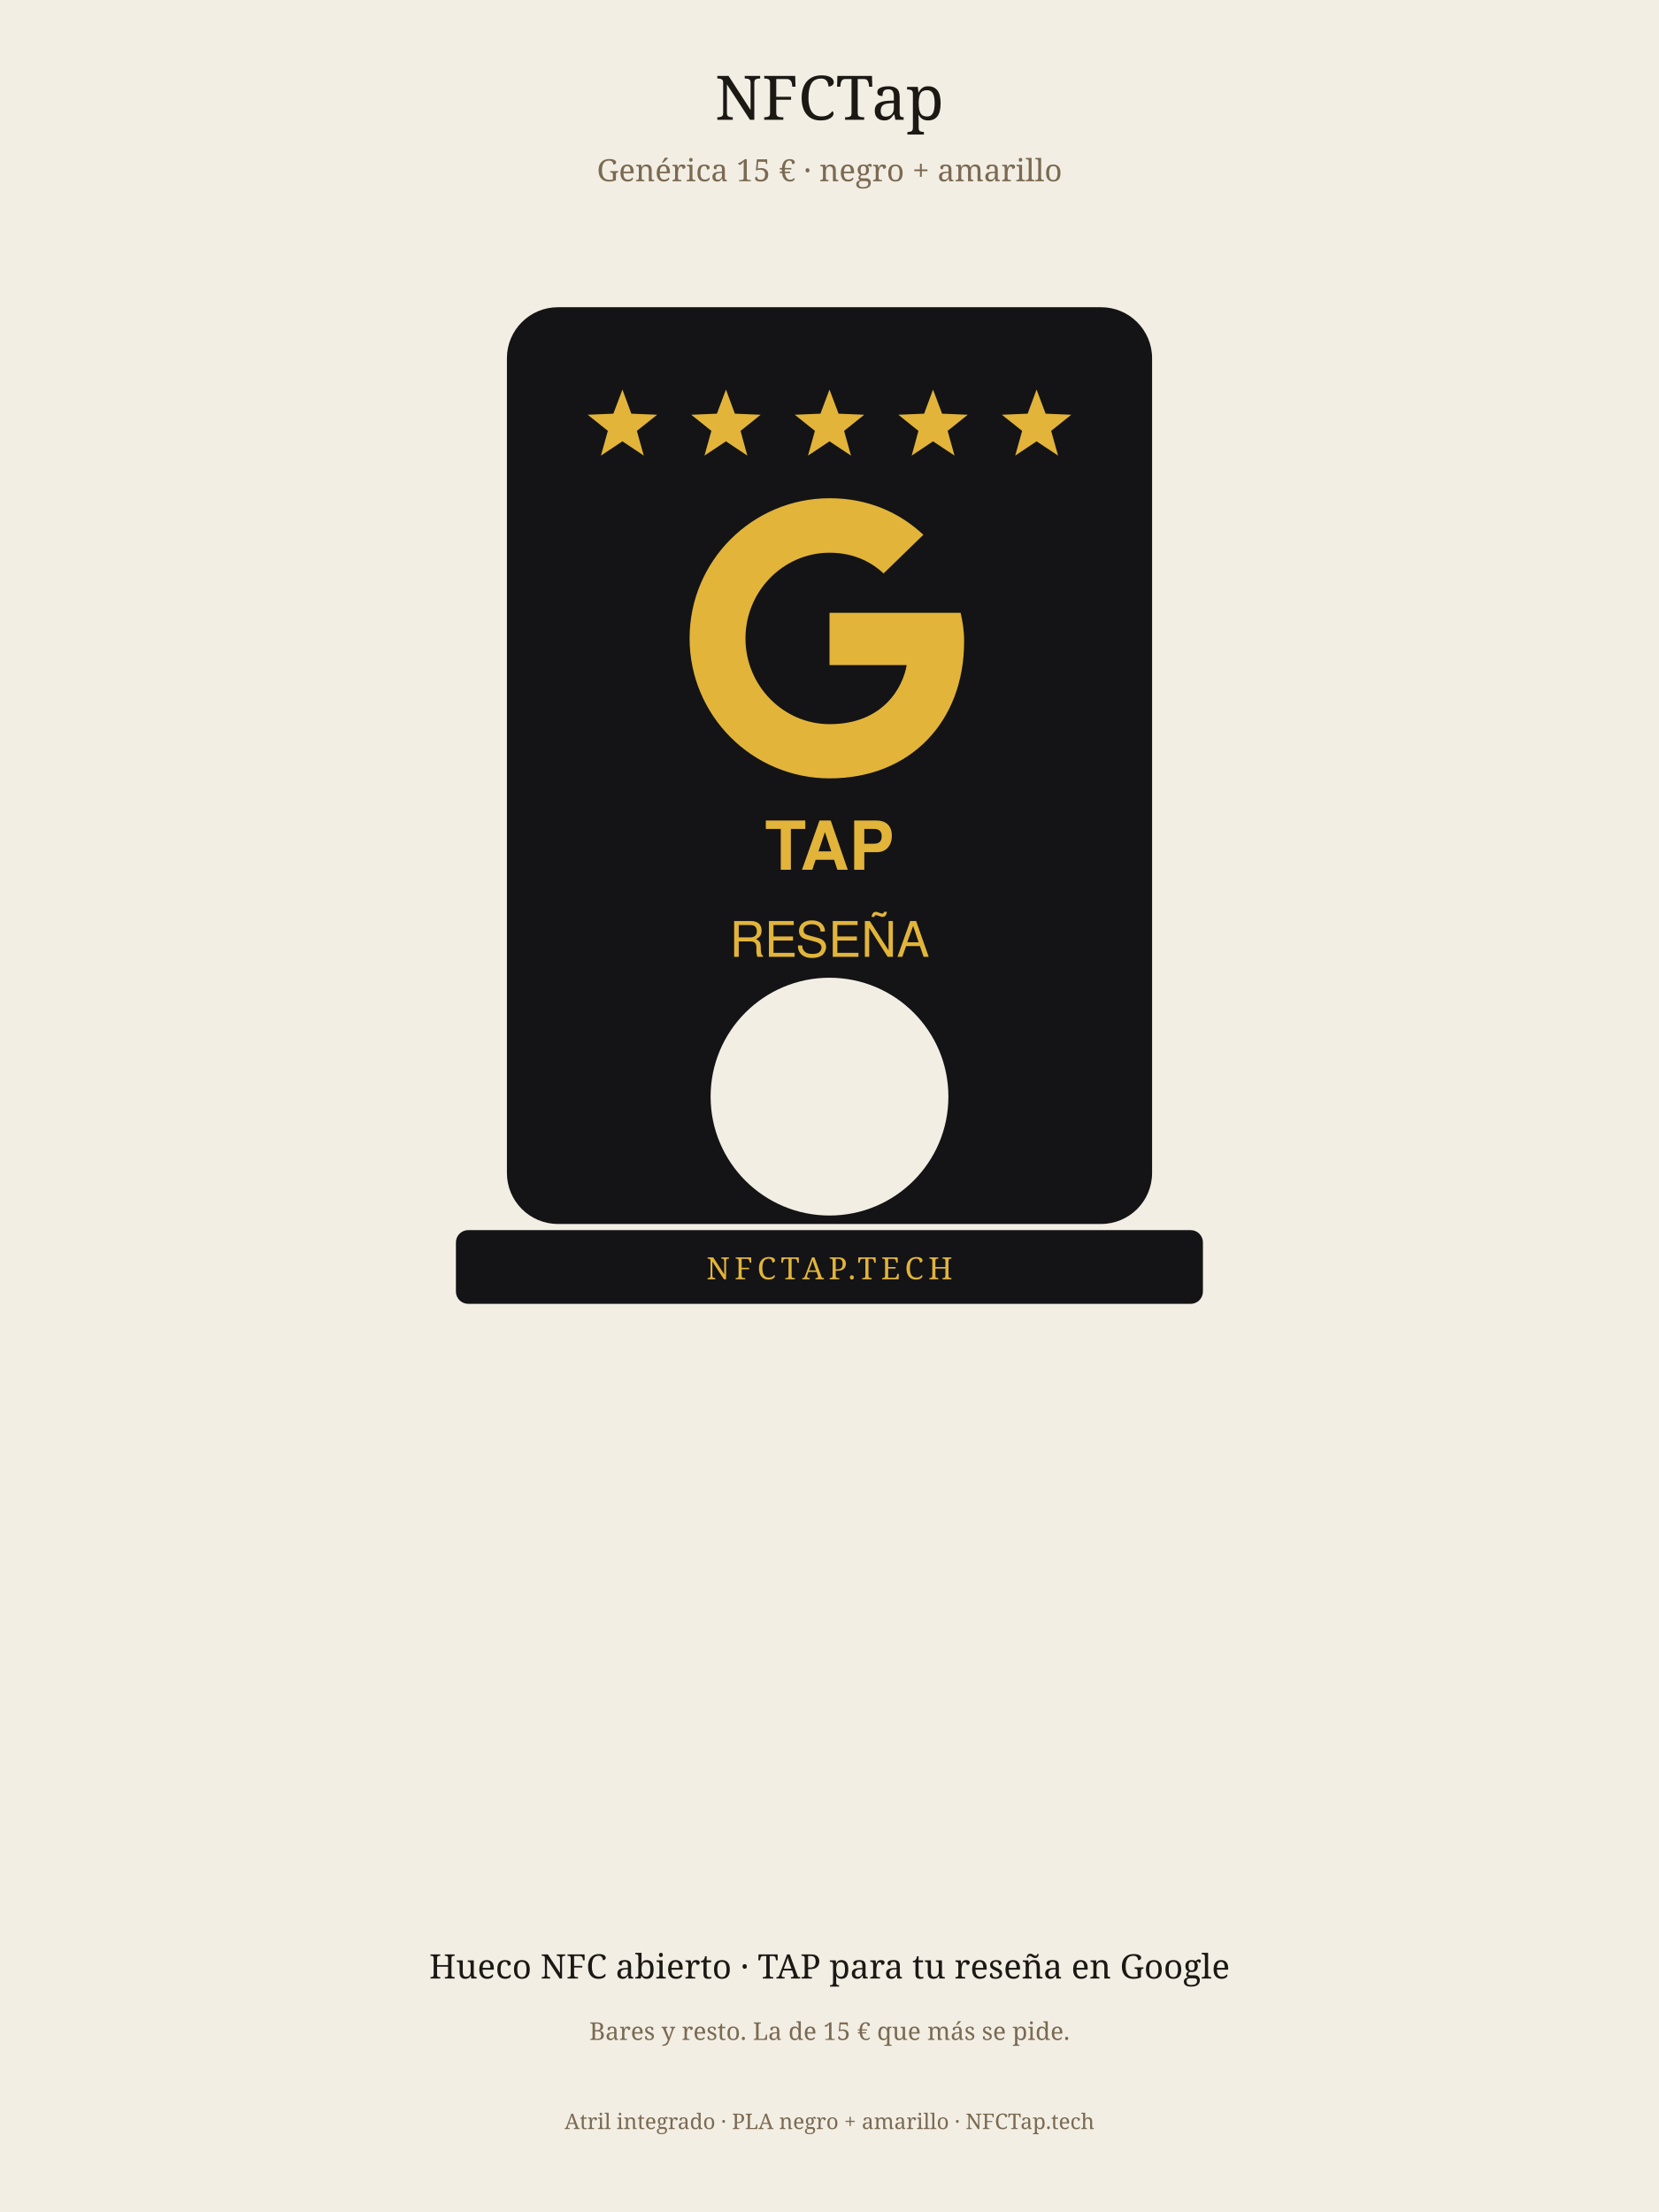
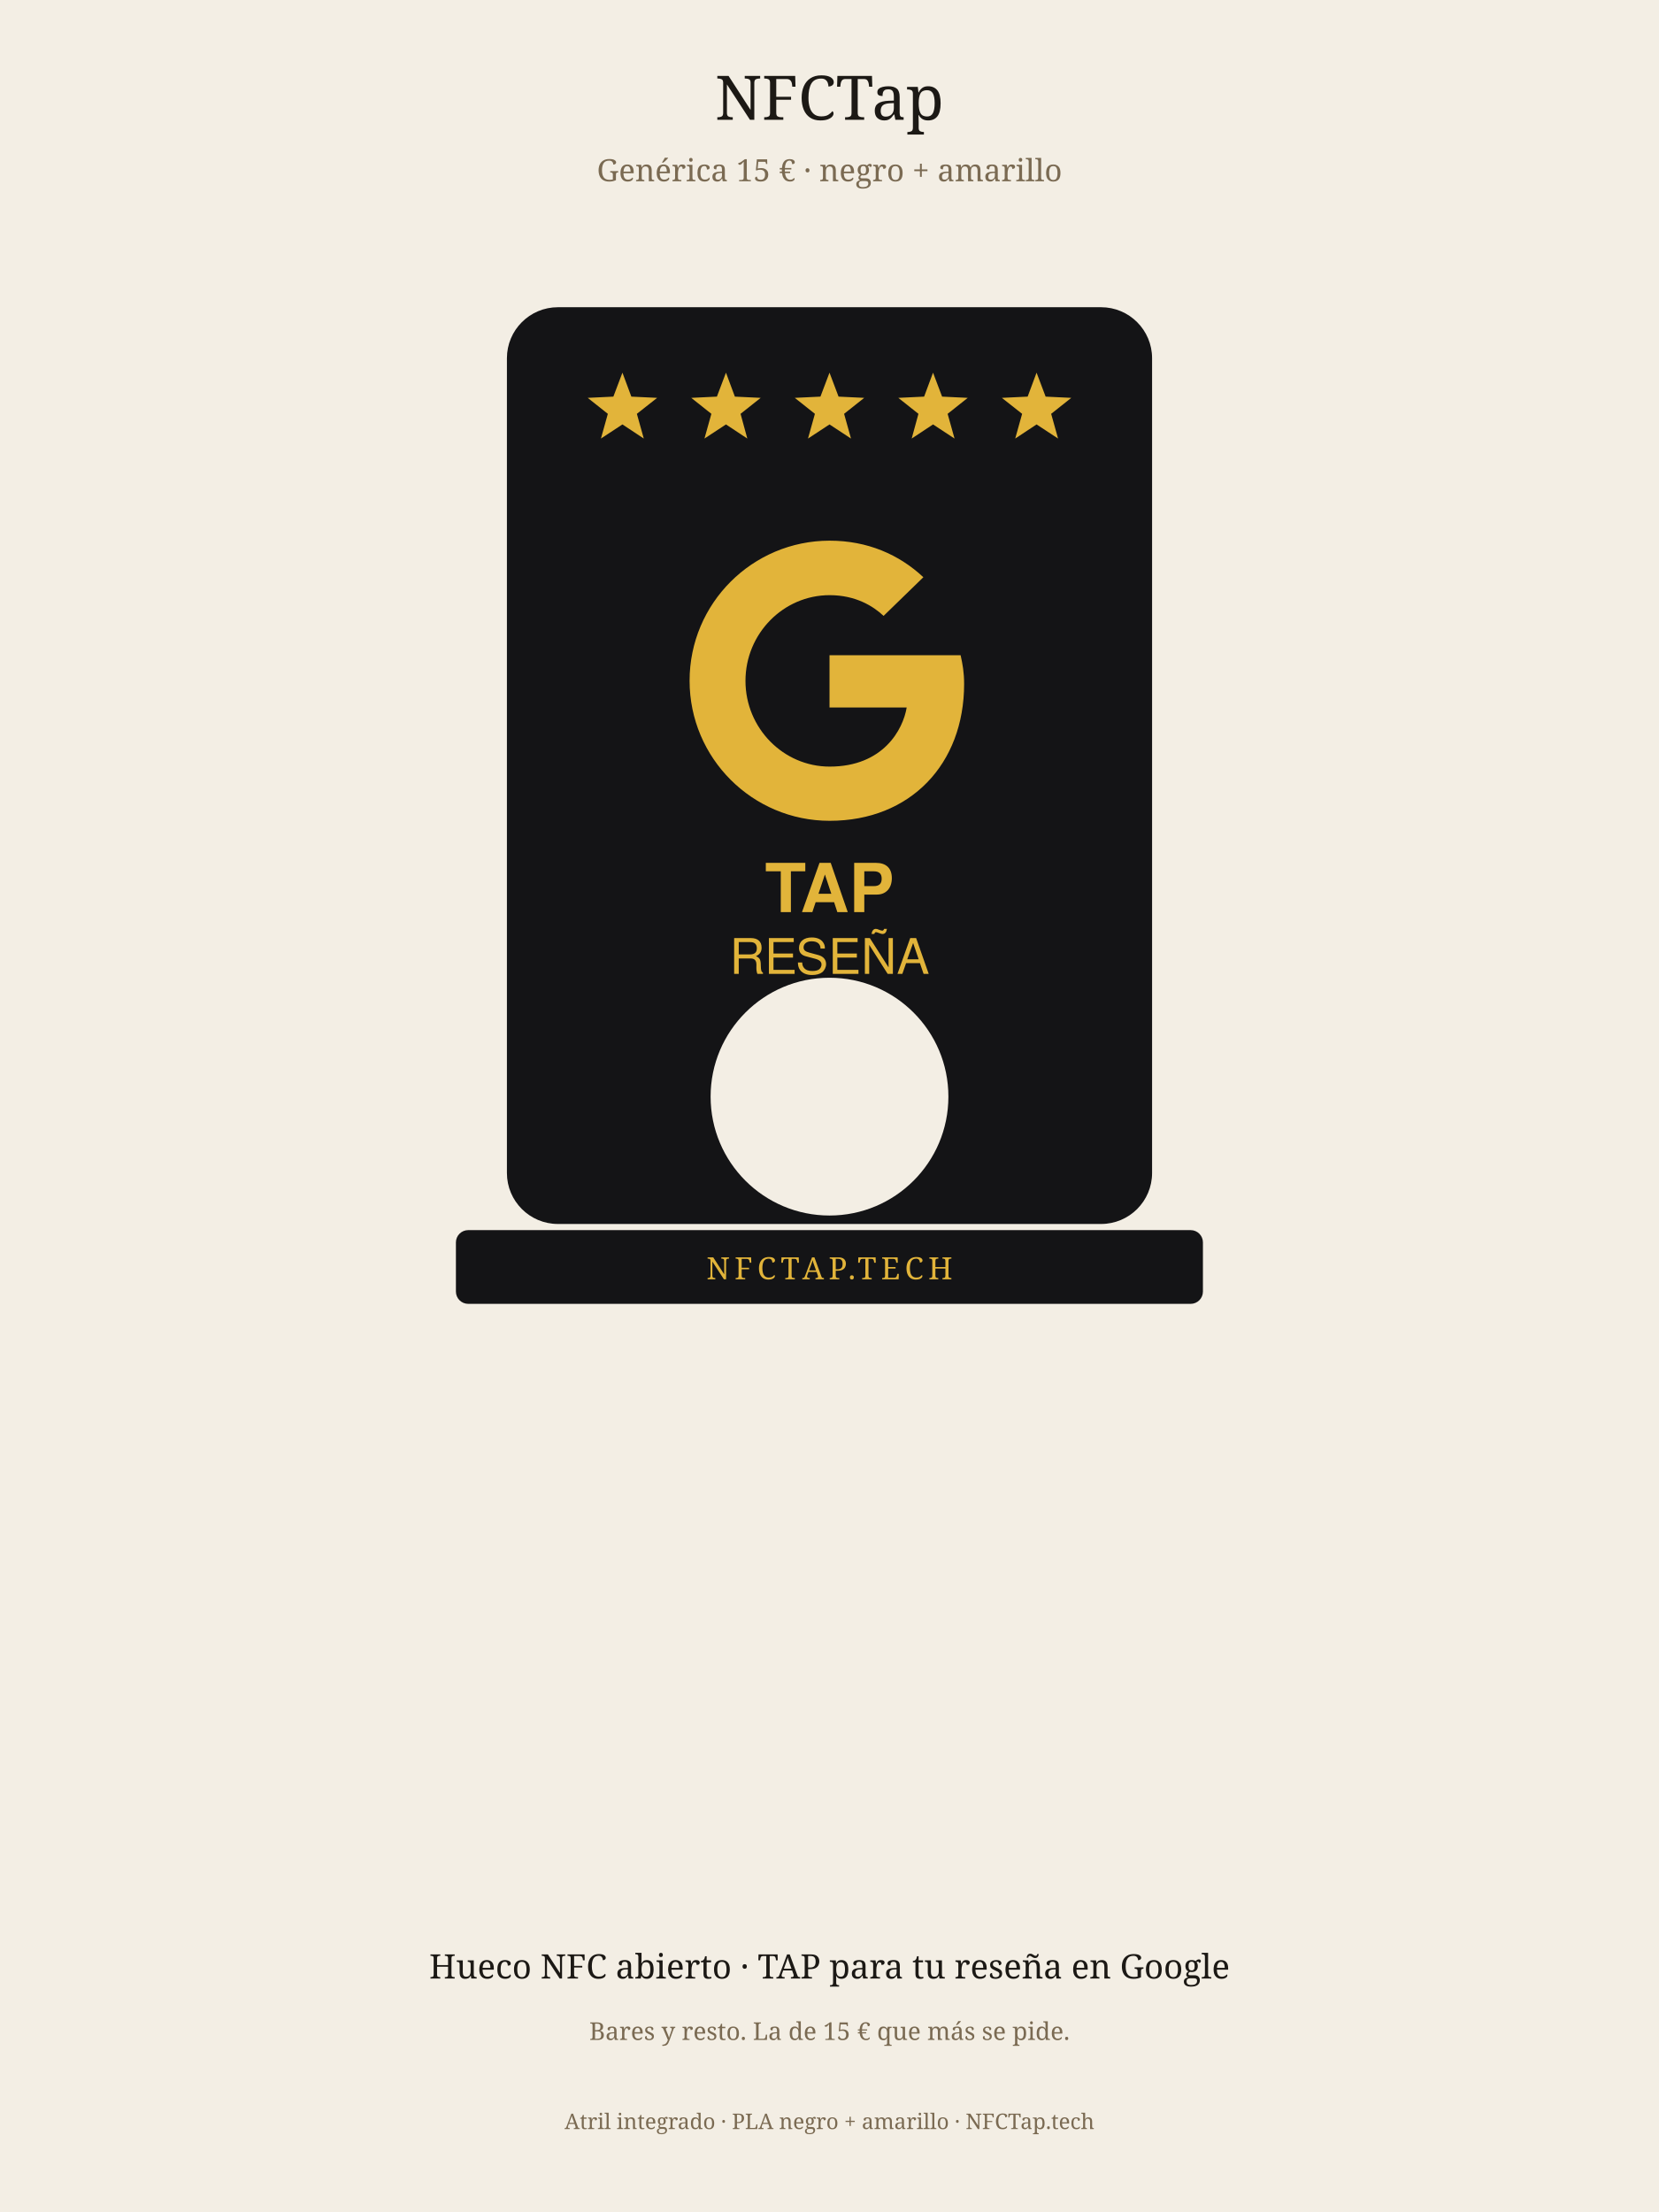
<svg xmlns="http://www.w3.org/2000/svg" viewBox="0 0 1080 1440" width="1080" height="1440">
  <rect width="1080" height="1440" fill="#F3EEE4" />
  <text x="540" y="78" text-anchor="middle" fill="#1C1915" font-family="Georgia, serif" font-size="40">NFCTap</text>
  <text x="540" y="118" text-anchor="middle" fill="#7A6A52" font-family="Georgia, serif" font-size="20">Genérica 15 € · negro + amarillo</text>
  <rect x="330.0" y="200.0" width="420.0" height="596.8" rx="33.2" fill="#141416" />
-   <polygon points="405.2,253.6 411.0,269.3 427.8,270.0 414.6,280.5 419.1,296.6 405.2,287.3 391.2,296.6 395.7,280.5 382.6,270.0 399.3,269.3" fill="#E2B43A" />
-   <polygon points="472.6,253.6 478.4,269.3 495.2,270.0 482.1,280.5 486.5,296.6 472.6,287.3 458.6,296.6 463.1,280.5 450.0,270.0 466.7,269.3" fill="#E2B43A" />
-   <polygon points="540.0,253.6 545.9,269.3 562.6,270.0 549.5,280.5 554.0,296.6 540.0,287.3 526.0,296.6 530.5,280.5 517.4,270.0 534.1,269.3" fill="#E2B43A" />
-   <polygon points="607.4,253.6 613.3,269.3 630.0,270.0 616.9,280.5 621.4,296.6 607.4,287.3 593.5,296.6 597.9,280.5 584.8,270.0 601.6,269.3" fill="#E2B43A" />
-   <polygon points="674.8,253.6 680.7,269.3 697.4,270.0 684.3,280.5 688.8,296.6 674.8,287.3 660.9,296.6 665.4,280.5 652.2,270.0 669.0,269.3" fill="#E2B43A" />
-   <g transform="translate(448.816 324.342) scale(10.13158)">
+   <polygon points="405.2,242.6 411.0,258.2 427.8,259.0 414.6,269.4 419.1,285.5 405.2,276.3 391.2,285.5 395.7,269.4 382.6,259.0 399.3,258.2" fill="#E2B43A" />
+   <polygon points="472.6,242.6 478.4,258.2 495.2,259.0 482.1,269.4 486.5,285.5 472.6,276.3 458.6,285.5 463.1,269.4 450.0,259.0 466.7,258.2" fill="#E2B43A" />
+   <polygon points="540.0,242.6 545.9,258.2 562.6,259.0 549.5,269.4 554.0,285.5 540.0,276.3 526.0,285.5 530.5,269.4 517.4,259.0 534.1,258.2" fill="#E2B43A" />
+   <polygon points="607.4,242.6 613.3,258.2 630.0,259.0 616.9,269.4 621.4,285.5 607.4,276.3 593.5,285.5 597.9,269.4 584.8,259.0 601.6,258.2" fill="#E2B43A" />
+   <polygon points="674.8,242.6 680.7,258.2 697.4,259.0 684.3,269.4 688.8,285.5 674.8,276.3 660.9,285.5 665.4,269.4 652.2,259.0 669.0,258.2" fill="#E2B43A" />
+   <g transform="translate(448.816 351.974) scale(10.13158)">
    <path d="M9.001 10.71V7.362h8.424c.126.567.225 1.098.225 1.845 0 5.139-3.447 8.793-8.64 8.793-4.968 0-9-4.032-9-9s4.032-9 9-9c2.43 0 4.464.891 6.021 2.349l-2.556 2.484c-.648-.612-1.782-1.332-3.465-1.332-2.979 0-5.409 2.475-5.409 5.508s2.43 5.508 5.409 5.508c3.447 0 4.716-2.385 4.95-3.798H9.001v-.009z" fill="#E2B43A" />
  </g>
-   <text x="540" y="566.2" text-anchor="middle" fill="#E2B43A" font-family="Outfit, Helvetica, Arial, sans-serif" font-size="44" font-weight="700">TAP</text>
-   <text x="540" y="622.9" text-anchor="middle" fill="#E2B43A" font-family="Outfit, Helvetica, Arial, sans-serif" font-size="32">RESEÑA</text>
+   <text x="540" y="593.8" text-anchor="middle" fill="#E2B43A" font-family="Outfit, Helvetica, Arial, sans-serif" font-size="44" font-weight="700">TAP</text>
+   <text x="540" y="634.0" text-anchor="middle" fill="#E2B43A" font-family="Outfit, Helvetica, Arial, sans-serif" font-size="32">RESEÑA</text>
  <circle cx="540" cy="713.9" r="77.4" fill="#F3EEE4" />
  <rect x="296.8" y="800.8" width="486.3" height="48" rx="8" fill="#141416" />
  <text x="540" y="832.8" text-anchor="middle" fill="#E2B43A" font-family="Georgia, serif" font-size="20" letter-spacing="3">NFCTAP.TECH</text>
  <text x="540" y="1288" text-anchor="middle" fill="#1C1915" font-family="Georgia, serif" font-size="22">Hueco NFC abierto · TAP para tu reseña en Google</text>
  <text x="540" y="1328" text-anchor="middle" fill="#7A6A52" font-family="Georgia, serif" font-size="16">Bares y resto. La de 15 € que más se pide.</text>
  <text x="540" y="1386" text-anchor="middle" fill="#7A6A52" font-family="Georgia, serif" font-size="14">Atril integrado · PLA negro + amarillo · NFCTap.tech</text>
</svg>
